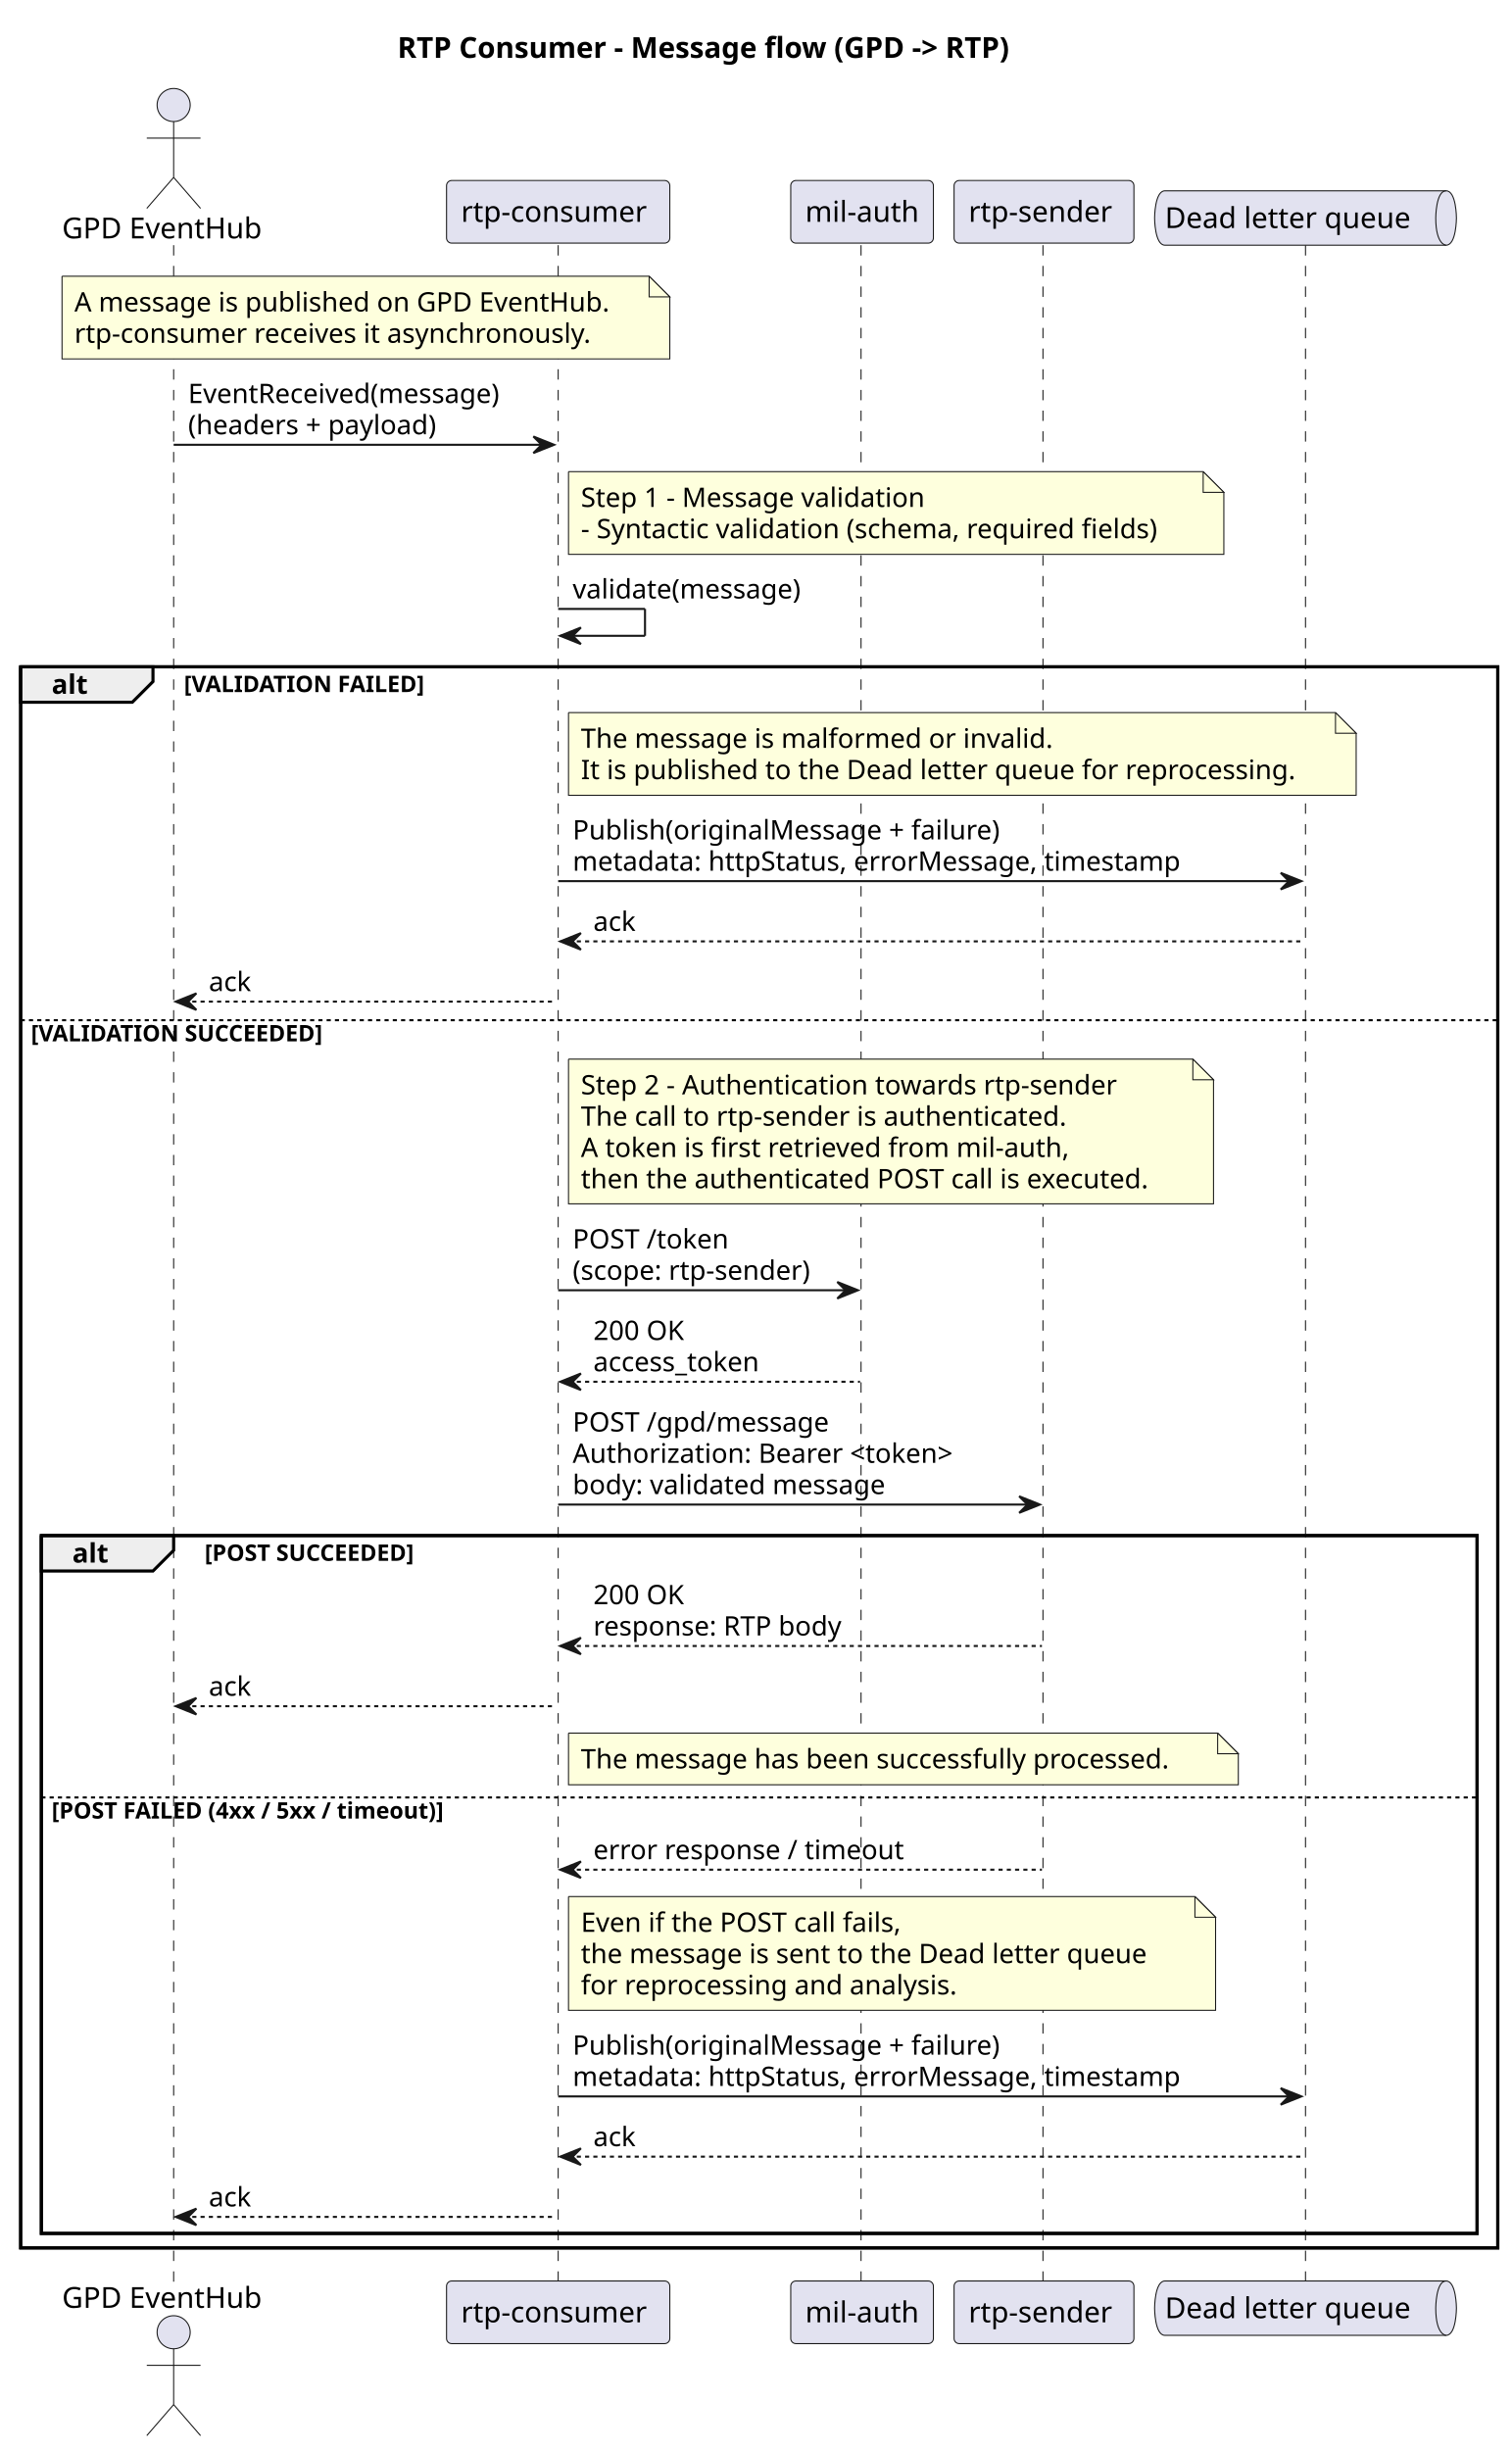
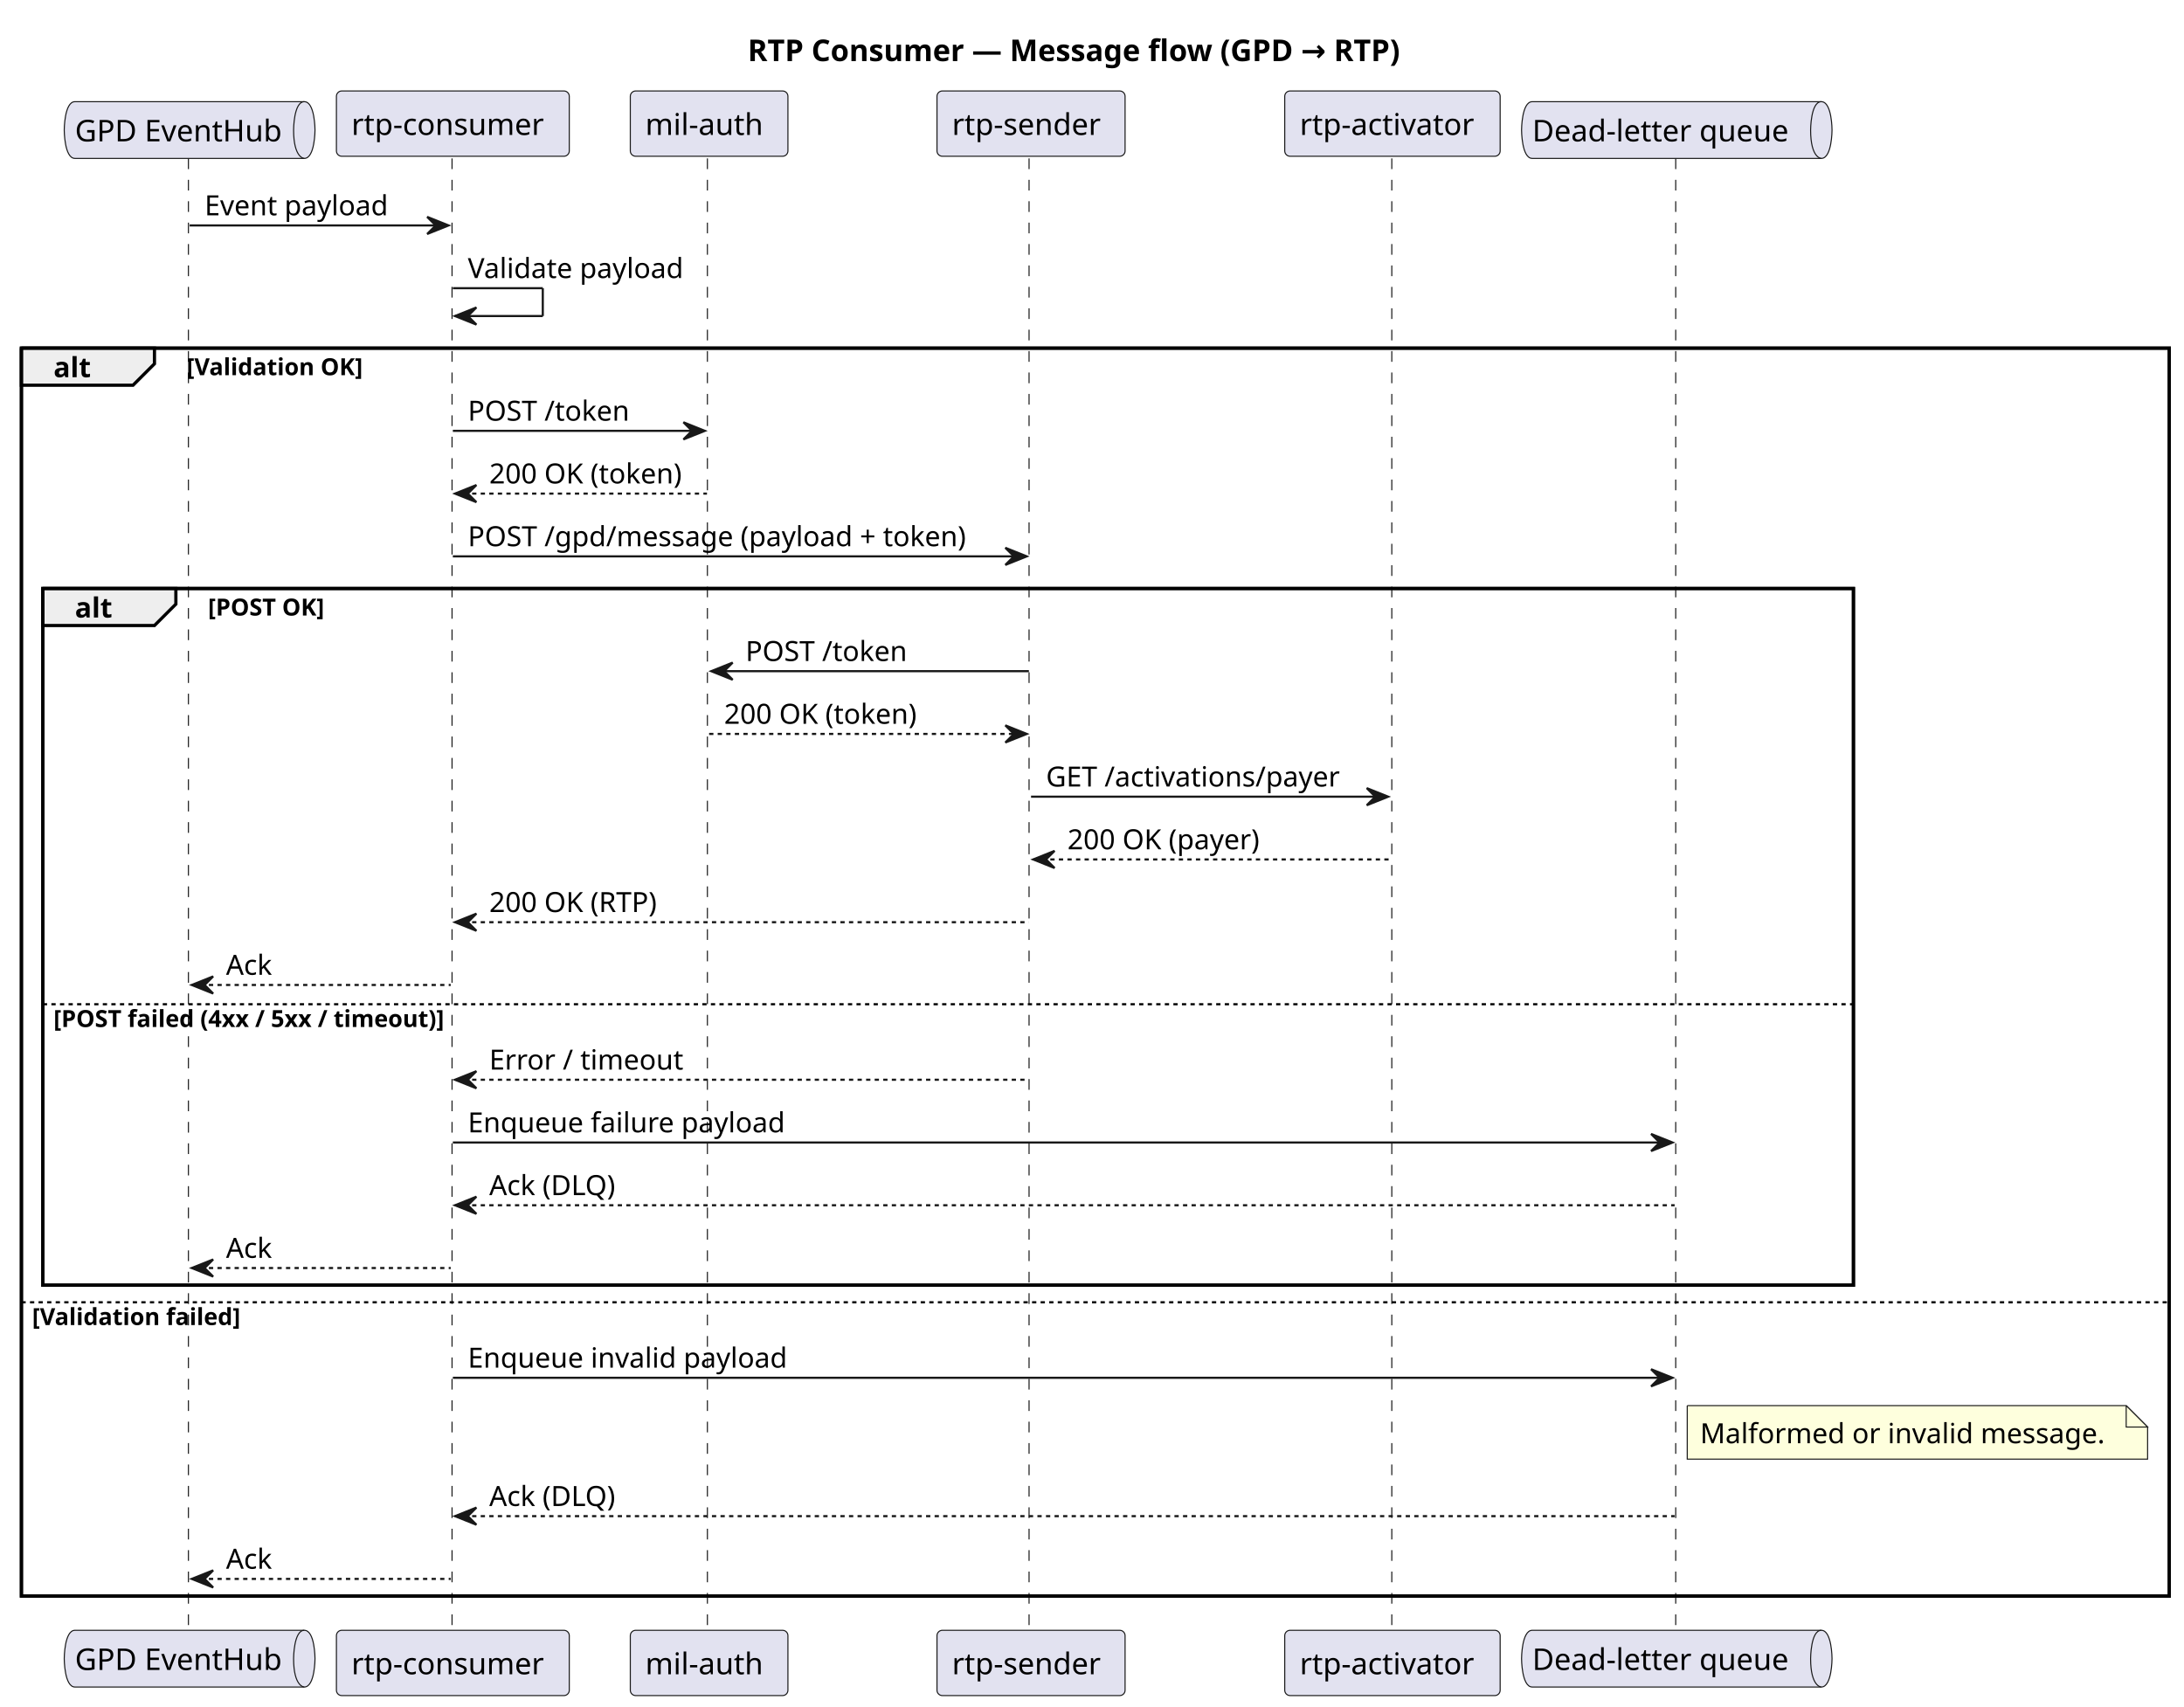
- <svg xmlns="http://www.w3.org/2000/svg" contentStyleType="text/css" height="1185px" preserveAspectRatio="none" style="width:731px;height:1185px;background:#FFFFFF;" version="1.1" viewBox="0 0 731 1185" width="731px" zoomAndPan="magnify">
+ <svg xmlns="http://www.w3.org/2000/svg" contentStyleType="text/css" data-diagram-type="SEQUENCE" height="797px" preserveAspectRatio="none" style="width:1020px;height:797px;background:#FFFFFF;" version="1.1" viewBox="0 0 1020 797" width="1020px" zoomAndPan="magnify">
  <defs />
  <g>
-     <text fill="#000000" font-family="sans-serif" font-size="14" font-weight="bold" lengthAdjust="spacing" textLength="349" x="192.25" y="27.995">RTP Consumer - Message flow (GPD -&gt; RTP)</text>
-     <rect fill="none" height="764.727" style="stroke:#000000;stroke-width:1.5;" width="714.5" x="10" y="322.523" />
-     <rect fill="none" height="337.531" style="stroke:#000000;stroke-width:1.5;" width="694.5" x="20" y="742.719" />
-     <line style="stroke:#181818;stroke-width:0.5;stroke-dasharray:5.0,5.0;" x1="84" x2="84" y1="118.594" y2="1104.25" />
-     <line style="stroke:#181818;stroke-width:0.5;stroke-dasharray:5.0,5.0;" x1="270" x2="270" y1="118.594" y2="1104.25" />
-     <line style="stroke:#181818;stroke-width:0.5;stroke-dasharray:5.0,5.0;" x1="416.5" x2="416.5" y1="118.594" y2="1104.25" />
-     <line style="stroke:#181818;stroke-width:0.5;stroke-dasharray:5.0,5.0;" x1="504.5" x2="504.5" y1="118.594" y2="1104.25" />
-     <line style="stroke:#181818;stroke-width:0.5;stroke-dasharray:5.0,5.0;" x1="631.5" x2="631.5" y1="118.594" y2="1104.25" />
-     <text fill="#000000" font-family="sans-serif" font-size="14" lengthAdjust="spacing" textLength="102" x="30" y="115.292">GPD EventHub</text>
-     <ellipse cx="84" cy="50.797" fill="#E2E2F0" rx="8" ry="8" style="stroke:#181818;stroke-width:0.5;" />
-     <path d="M84,58.797 L84,85.797 M71,66.797 L97,66.797 M84,85.797 L71,100.797 M84,85.797 L97,100.797 " fill="none" style="stroke:#181818;stroke-width:0.5;" />
-     <text fill="#000000" font-family="sans-serif" font-size="14" lengthAdjust="spacing" textLength="102" x="30" y="1116.245">GPD EventHub</text>
-     <ellipse cx="84" cy="1128.047" fill="#E2E2F0" rx="8" ry="8" style="stroke:#181818;stroke-width:0.5;" />
-     <path d="M84,1136.047 L84,1163.047 M71,1144.047 L97,1144.047 M84,1163.047 L71,1178.047 M84,1163.047 L97,1178.047 " fill="none" style="stroke:#181818;stroke-width:0.5;" />
-     <rect fill="#E2E2F0" height="30.297" rx="2.5" ry="2.5" style="stroke:#181818;stroke-width:0.5;" width="108" x="216" y="87.297" />
-     <text fill="#000000" font-family="sans-serif" font-size="14" lengthAdjust="spacing" textLength="94" x="223" y="107.292">rtp-consumer</text>
-     <rect fill="#E2E2F0" height="30.297" rx="2.5" ry="2.5" style="stroke:#181818;stroke-width:0.5;" width="108" x="216" y="1103.25" />
-     <text fill="#000000" font-family="sans-serif" font-size="14" lengthAdjust="spacing" textLength="94" x="223" y="1123.245">rtp-consumer</text>
-     <rect fill="#E2E2F0" height="30.297" rx="2.5" ry="2.5" style="stroke:#181818;stroke-width:0.5;" width="69" x="382.5" y="87.297" />
-     <text fill="#000000" font-family="sans-serif" font-size="14" lengthAdjust="spacing" textLength="55" x="389.5" y="107.292">mil-auth</text>
-     <rect fill="#E2E2F0" height="30.297" rx="2.5" ry="2.5" style="stroke:#181818;stroke-width:0.5;" width="69" x="382.5" y="1103.25" />
-     <text fill="#000000" font-family="sans-serif" font-size="14" lengthAdjust="spacing" textLength="55" x="389.5" y="1123.245">mil-auth</text>
-     <rect fill="#E2E2F0" height="30.297" rx="2.5" ry="2.5" style="stroke:#181818;stroke-width:0.5;" width="87" x="461.5" y="87.297" />
-     <text fill="#000000" font-family="sans-serif" font-size="14" lengthAdjust="spacing" textLength="73" x="468.5" y="107.292">rtp-sender</text>
-     <rect fill="#E2E2F0" height="30.297" rx="2.5" ry="2.5" style="stroke:#181818;stroke-width:0.5;" width="87" x="461.5" y="1103.25" />
-     <text fill="#000000" font-family="sans-serif" font-size="14" lengthAdjust="spacing" textLength="73" x="468.5" y="1123.245">rtp-sender</text>
-     <path d="M563.5,92.297 L699.5,92.297 C704.5,92.297 704.5,105.445 704.5,105.445 C704.5,105.445 704.5,118.594 699.5,118.594 L563.5,118.594 C558.5,118.594 558.5,105.445 558.5,105.445 C558.5,105.445 558.5,92.297 563.5,92.297 " fill="#E2E2F0" style="stroke:#181818;stroke-width:0.5;" />
-     <path d="M699.5,92.297 C694.5,92.297 694.5,105.445 694.5,105.445 C694.5,118.594 699.5,118.594 699.5,118.594 " fill="none" style="stroke:#181818;stroke-width:0.5;" />
-     <text fill="#000000" font-family="sans-serif" font-size="14" lengthAdjust="spacing" textLength="126" x="563.5" y="110.292">Dead letter queue</text>
-     <path d="M563.5,1103.25 L699.5,1103.25 C704.5,1103.25 704.5,1116.398 704.5,1116.398 C704.5,1116.398 704.5,1129.547 699.5,1129.547 L563.5,1129.547 C558.5,1129.547 558.5,1116.398 558.5,1116.398 C558.5,1116.398 558.5,1103.25 563.5,1103.25 " fill="#E2E2F0" style="stroke:#181818;stroke-width:0.5;" />
-     <path d="M699.5,1103.25 C694.5,1103.25 694.5,1116.398 694.5,1116.398 C694.5,1129.547 699.5,1129.547 699.5,1129.547 " fill="none" style="stroke:#181818;stroke-width:0.5;" />
-     <text fill="#000000" font-family="sans-serif" font-size="14" lengthAdjust="spacing" textLength="126" x="563.5" y="1121.245">Dead letter queue</text>
-     <path d="M30,133.594 L30,173.594 L324,173.594 L324,143.594 L314,133.594 L30,133.594 " fill="#FEFFDD" style="stroke:#181818;stroke-width:0.5;" />
-     <path d="M314,133.594 L314,143.594 L324,143.594 L314,133.594 " fill="#FEFFDD" style="stroke:#181818;stroke-width:0.5;" />
-     <text fill="#000000" font-family="sans-serif" font-size="13" lengthAdjust="spacing" textLength="273" x="36" y="150.661">A message is published on GPD EventHub.</text>
-     <text fill="#000000" font-family="sans-serif" font-size="13" lengthAdjust="spacing" textLength="263" x="36" y="165.793">rtp-consumer receives it asynchronously.</text>
-     <polygon fill="#181818" points="258,211.125,268,215.125,258,219.125,262,215.125" style="stroke:#181818;stroke-width:1.0;" />
-     <line style="stroke:#181818;stroke-width:1.0;" x1="84" x2="264" y1="215.125" y2="215.125" />
-     <text fill="#000000" font-family="sans-serif" font-size="13" lengthAdjust="spacing" textLength="162" x="91" y="194.926">EventReceived(message)</text>
-     <text fill="#000000" font-family="sans-serif" font-size="13" lengthAdjust="spacing" textLength="131" x="91" y="210.059">(headers + payload)</text>
-     <path d="M275,228.125 L275,268.125 L592,268.125 L592,238.125 L582,228.125 L275,228.125 " fill="#FEFFDD" style="stroke:#181818;stroke-width:0.5;" />
-     <path d="M582,228.125 L582,238.125 L592,238.125 L582,228.125 " fill="#FEFFDD" style="stroke:#181818;stroke-width:0.5;" />
-     <text fill="#000000" font-family="sans-serif" font-size="13" lengthAdjust="spacing" textLength="177" x="281" y="245.192">Step 1 - Message validation</text>
-     <text fill="#000000" font-family="sans-serif" font-size="13" lengthAdjust="spacing" textLength="296" x="281" y="260.325">- Syntactic validation (schema, required fields)</text>
-     <line style="stroke:#181818;stroke-width:1.0;" x1="270" x2="312" y1="294.523" y2="294.523" />
-     <line style="stroke:#181818;stroke-width:1.0;" x1="312" x2="312" y1="294.523" y2="307.523" />
-     <line style="stroke:#181818;stroke-width:1.0;" x1="271" x2="312" y1="307.523" y2="307.523" />
-     <polygon fill="#181818" points="281,303.523,271,307.523,281,311.523,277,307.523" style="stroke:#181818;stroke-width:1.0;" />
-     <text fill="#000000" font-family="sans-serif" font-size="13" lengthAdjust="spacing" textLength="119" x="277" y="289.457">validate(message)</text>
-     <path d="M10,322.523 L74,322.523 L74,329.656 L64,339.656 L10,339.656 L10,322.523 " fill="#EEEEEE" style="stroke:#000000;stroke-width:1.5;" />
-     <rect fill="none" height="764.727" style="stroke:#000000;stroke-width:1.5;" width="714.5" x="10" y="322.523" />
-     <text fill="#000000" font-family="sans-serif" font-size="13" font-weight="bold" lengthAdjust="spacing" textLength="19" x="25" y="335.59">alt</text>
-     <text fill="#000000" font-family="sans-serif" font-size="11" font-weight="bold" lengthAdjust="spacing" textLength="133" x="89" y="334.734">[VALIDATION FAILED]</text>
-     <path d="M275,344.656 L275,384.656 L656,384.656 L656,354.656 L646,344.656 L275,344.656 " fill="#FEFFDD" style="stroke:#181818;stroke-width:0.5;" />
-     <path d="M646,344.656 L646,354.656 L656,354.656 L646,344.656 " fill="#FEFFDD" style="stroke:#181818;stroke-width:0.5;" />
-     <text fill="#000000" font-family="sans-serif" font-size="13" lengthAdjust="spacing" textLength="239" x="281" y="361.723">The message is malformed or invalid.</text>
-     <text fill="#000000" font-family="sans-serif" font-size="13" lengthAdjust="spacing" textLength="360" x="281" y="376.856">It is published to the Dead letter queue for reprocessing.</text>
-     <polygon fill="#181818" points="619.5,422.188,629.5,426.188,619.5,430.188,623.5,426.188" style="stroke:#181818;stroke-width:1.0;" />
-     <line style="stroke:#181818;stroke-width:1.0;" x1="270" x2="625.5" y1="426.188" y2="426.188" />
-     <text fill="#000000" font-family="sans-serif" font-size="13" lengthAdjust="spacing" textLength="216" x="277" y="405.989">Publish(originalMessage + failure)</text>
-     <text fill="#000000" font-family="sans-serif" font-size="13" lengthAdjust="spacing" textLength="313" x="277" y="421.122">metadata: httpStatus, errorMessage, timestamp</text>
-     <polygon fill="#181818" points="281,451.32,271,455.32,281,459.32,277,455.32" style="stroke:#181818;stroke-width:1.0;" />
-     <line style="stroke:#181818;stroke-width:1.0;stroke-dasharray:2.0,2.0;" x1="275" x2="630.5" y1="455.32" y2="455.32" />
-     <text fill="#000000" font-family="sans-serif" font-size="13" lengthAdjust="spacing" textLength="22" x="287" y="450.254">ack</text>
-     <polygon fill="#181818" points="95,480.453,85,484.453,95,488.453,91,484.453" style="stroke:#181818;stroke-width:1.0;" />
-     <line style="stroke:#181818;stroke-width:1.0;stroke-dasharray:2.0,2.0;" x1="89" x2="269" y1="484.453" y2="484.453" />
-     <text fill="#000000" font-family="sans-serif" font-size="13" lengthAdjust="spacing" textLength="22" x="101" y="479.387">ack</text>
-     <line style="stroke:#000000;stroke-width:1.0;stroke-dasharray:2.0,2.0;" x1="10" x2="724.5" y1="493.453" y2="493.453" />
-     <text fill="#000000" font-family="sans-serif" font-size="11" font-weight="bold" lengthAdjust="spacing" textLength="166" x="15" y="503.664">[VALIDATION SUCCEEDED]</text>
-     <path d="M275,512.258 L275,582.258 L587,582.258 L587,522.258 L577,512.258 L275,512.258 " fill="#FEFFDD" style="stroke:#181818;stroke-width:0.5;" />
-     <path d="M577,512.258 L577,522.258 L587,522.258 L577,512.258 " fill="#FEFFDD" style="stroke:#181818;stroke-width:0.5;" />
-     <text fill="#000000" font-family="sans-serif" font-size="13" lengthAdjust="spacing" textLength="273" x="281" y="529.325">Step 2 - Authentication towards rtp-sender</text>
-     <text fill="#000000" font-family="sans-serif" font-size="13" lengthAdjust="spacing" textLength="247" x="281" y="544.457">The call to rtp-sender is authenticated.</text>
-     <text fill="#000000" font-family="sans-serif" font-size="13" lengthAdjust="spacing" textLength="247" x="281" y="559.59">A token is first retrieved from mil-auth,</text>
-     <text fill="#000000" font-family="sans-serif" font-size="13" lengthAdjust="spacing" textLength="291" x="281" y="574.723">then the authenticated POST call is executed.</text>
-     <polygon fill="#181818" points="405,620.055,415,624.055,405,628.055,409,624.055" style="stroke:#181818;stroke-width:1.0;" />
-     <line style="stroke:#181818;stroke-width:1.0;" x1="270" x2="411" y1="624.055" y2="624.055" />
-     <text fill="#000000" font-family="sans-serif" font-size="13" lengthAdjust="spacing" textLength="78" x="277" y="603.856">POST /token</text>
-     <text fill="#000000" font-family="sans-serif" font-size="13" lengthAdjust="spacing" textLength="123" x="277" y="618.989">(scope: rtp-sender)</text>
-     <polygon fill="#181818" points="281,664.32,271,668.32,281,672.32,277,668.32" style="stroke:#181818;stroke-width:1.0;" />
-     <line style="stroke:#181818;stroke-width:1.0;stroke-dasharray:2.0,2.0;" x1="275" x2="416" y1="668.32" y2="668.32" />
-     <text fill="#000000" font-family="sans-serif" font-size="13" lengthAdjust="spacing" textLength="46" x="287" y="648.122">200 OK</text>
-     <text fill="#000000" font-family="sans-serif" font-size="13" lengthAdjust="spacing" textLength="87" x="287" y="663.254">access_token</text>
-     <polygon fill="#181818" points="493,723.719,503,727.719,493,731.719,497,727.719" style="stroke:#181818;stroke-width:1.0;" />
-     <line style="stroke:#181818;stroke-width:1.0;" x1="270" x2="499" y1="727.719" y2="727.719" />
-     <text fill="#000000" font-family="sans-serif" font-size="13" lengthAdjust="spacing" textLength="129" x="277" y="692.387">POST /gpd/message</text>
-     <text fill="#000000" font-family="sans-serif" font-size="13" lengthAdjust="spacing" textLength="198" x="277" y="707.52">Authorization: Bearer &lt;token&gt;</text>
-     <text fill="#000000" font-family="sans-serif" font-size="13" lengthAdjust="spacing" textLength="160" x="277" y="722.653">body: validated message</text>
-     <path d="M20,742.719 L84,742.719 L84,749.852 L74,759.852 L20,759.852 L20,742.719 " fill="#EEEEEE" style="stroke:#000000;stroke-width:1.5;" />
-     <rect fill="none" height="337.531" style="stroke:#000000;stroke-width:1.5;" width="694.5" x="20" y="742.719" />
-     <text fill="#000000" font-family="sans-serif" font-size="13" font-weight="bold" lengthAdjust="spacing" textLength="19" x="35" y="755.786">alt</text>
-     <text fill="#000000" font-family="sans-serif" font-size="11" font-weight="bold" lengthAdjust="spacing" textLength="125" x="99" y="754.929">[POST SUCCEEDED]</text>
-     <polygon fill="#181818" points="281,792.117,271,796.117,281,800.117,277,796.117" style="stroke:#181818;stroke-width:1.0;" />
-     <line style="stroke:#181818;stroke-width:1.0;stroke-dasharray:2.0,2.0;" x1="275" x2="504" y1="796.117" y2="796.117" />
-     <text fill="#000000" font-family="sans-serif" font-size="13" lengthAdjust="spacing" textLength="46" x="287" y="775.918">200 OK</text>
-     <text fill="#000000" font-family="sans-serif" font-size="13" lengthAdjust="spacing" textLength="125" x="287" y="791.051">response: RTP body</text>
-     <polygon fill="#181818" points="95,821.25,85,825.25,95,829.25,91,825.25" style="stroke:#181818;stroke-width:1.0;" />
-     <line style="stroke:#181818;stroke-width:1.0;stroke-dasharray:2.0,2.0;" x1="89" x2="269" y1="825.25" y2="825.25" />
-     <text fill="#000000" font-family="sans-serif" font-size="13" lengthAdjust="spacing" textLength="22" x="101" y="820.184">ack</text>
-     <path d="M275,838.25 L275,863.25 L599,863.25 L599,848.25 L589,838.25 L275,838.25 " fill="#FEFFDD" style="stroke:#181818;stroke-width:0.5;" />
-     <path d="M589,838.25 L589,848.25 L599,848.25 L589,838.25 " fill="#FEFFDD" style="stroke:#181818;stroke-width:0.5;" />
-     <text fill="#000000" font-family="sans-serif" font-size="13" lengthAdjust="spacing" textLength="303" x="281" y="855.317">The message has been successfully processed.</text>
-     <line style="stroke:#000000;stroke-width:1.0;stroke-dasharray:2.0,2.0;" x1="20" x2="714.5" y1="869.383" y2="869.383" />
-     <text fill="#000000" font-family="sans-serif" font-size="11" font-weight="bold" lengthAdjust="spacing" textLength="223" x="25" y="879.593">[POST FAILED (4xx / 5xx / timeout)]</text>
-     <polygon fill="#181818" points="281,900.32,271,904.32,281,908.32,277,904.32" style="stroke:#181818;stroke-width:1.0;" />
-     <line style="stroke:#181818;stroke-width:1.0;stroke-dasharray:2.0,2.0;" x1="275" x2="504" y1="904.32" y2="904.32" />
-     <text fill="#000000" font-family="sans-serif" font-size="13" lengthAdjust="spacing" textLength="156" x="287" y="899.254">error response / timeout</text>
-     <path d="M275,917.32 L275,972.32 L588,972.32 L588,927.32 L578,917.32 L275,917.32 " fill="#FEFFDD" style="stroke:#181818;stroke-width:0.5;" />
-     <path d="M578,917.32 L578,927.32 L588,927.32 L578,917.32 " fill="#FEFFDD" style="stroke:#181818;stroke-width:0.5;" />
-     <text fill="#000000" font-family="sans-serif" font-size="13" lengthAdjust="spacing" textLength="163" x="281" y="934.387">Even if the POST call fails,</text>
-     <text fill="#000000" font-family="sans-serif" font-size="13" lengthAdjust="spacing" textLength="292" x="281" y="949.52">the message is sent to the Dead letter queue</text>
-     <text fill="#000000" font-family="sans-serif" font-size="13" lengthAdjust="spacing" textLength="190" x="281" y="964.653">for reprocessing and analysis.</text>
-     <polygon fill="#181818" points="619.5,1009.984,629.5,1013.984,619.5,1017.984,623.5,1013.984" style="stroke:#181818;stroke-width:1.0;" />
-     <line style="stroke:#181818;stroke-width:1.0;" x1="270" x2="625.5" y1="1013.984" y2="1013.984" />
-     <text fill="#000000" font-family="sans-serif" font-size="13" lengthAdjust="spacing" textLength="216" x="277" y="993.786">Publish(originalMessage + failure)</text>
-     <text fill="#000000" font-family="sans-serif" font-size="13" lengthAdjust="spacing" textLength="313" x="277" y="1008.918">metadata: httpStatus, errorMessage, timestamp</text>
-     <polygon fill="#181818" points="281,1039.117,271,1043.117,281,1047.117,277,1043.117" style="stroke:#181818;stroke-width:1.0;" />
-     <line style="stroke:#181818;stroke-width:1.0;stroke-dasharray:2.0,2.0;" x1="275" x2="630.5" y1="1043.117" y2="1043.117" />
-     <text fill="#000000" font-family="sans-serif" font-size="13" lengthAdjust="spacing" textLength="22" x="287" y="1038.051">ack</text>
-     <polygon fill="#181818" points="95,1068.25,85,1072.25,95,1076.25,91,1072.25" style="stroke:#181818;stroke-width:1.0;" />
-     <line style="stroke:#181818;stroke-width:1.0;stroke-dasharray:2.0,2.0;" x1="89" x2="269" y1="1072.25" y2="1072.25" />
-     <text fill="#000000" font-family="sans-serif" font-size="13" lengthAdjust="spacing" textLength="22" x="101" y="1067.184">ack</text>
+     <text fill="#000000" font-family="sans-serif" font-size="14" font-weight="bold" lengthAdjust="spacing" textLength="323.764" x="349.183" y="28.535">RTP Consumer — Message flow (GPD → RTP)</text>
+     <rect fill="none" height="582.811" style="stroke:#000000;stroke-width:1.5;" width="1003.13" x="10" y="162.598" />
+     <rect fill="none" height="325.371" style="stroke:#000000;stroke-width:1.5;" width="845.614" x="20" y="274.84" />
+     <g>
+       <rect fill="#000000" fill-opacity="0" height="688.432" width="8" x="84.559" y="73.977" />
+       <line style="stroke:#181818;stroke-width:0.5;stroke-dasharray:5,5;" x1="88" x2="88" y1="73.977" y2="762.408" />
+     </g>
+     <g>
+       <rect fill="#000000" fill-opacity="0" height="688.432" width="8" x="207.498" y="73.977" />
+       <line style="stroke:#181818;stroke-width:0.5;stroke-dasharray:5,5;" x1="211.118" x2="211.118" y1="73.977" y2="762.408" />
+     </g>
+     <g>
+       <rect fill="#000000" fill-opacity="0" height="688.432" width="8" x="327.183" y="73.977" />
+       <line style="stroke:#181818;stroke-width:0.5;stroke-dasharray:5,5;" x1="330.378" x2="330.378" y1="73.977" y2="762.408" />
+     </g>
+     <g>
+       <rect fill="#000000" fill-opacity="0" height="688.432" width="8" x="477.527" y="73.977" />
+       <line style="stroke:#181818;stroke-width:0.5;stroke-dasharray:5,5;" x1="480.606" x2="480.606" y1="73.977" y2="762.408" />
+     </g>
+     <g>
+       <rect fill="#000000" fill-opacity="0" height="688.432" width="8" x="646.317" y="73.977" />
+       <line style="stroke:#181818;stroke-width:0.5;stroke-dasharray:5,5;" x1="650.015" x2="650.015" y1="73.977" y2="762.408" />
+     </g>
+     <g>
+       <rect fill="#000000" fill-opacity="0" height="688.432" width="8" x="779.117" y="73.977" />
+       <line style="stroke:#181818;stroke-width:0.5;stroke-dasharray:5,5;" x1="782.619" x2="782.619" y1="73.977" y2="762.408" />
+     </g>
+     <g class="participant participant-head" data-participant="EH">
+       <path d="M35,47.488 L142.118,47.488 C147.118,47.488 147.118,60.732 147.118,60.732 C147.118,60.732 147.118,73.977 142.118,73.977 L35,73.977 C30,73.977 30,60.732 30,60.732 C30,60.732 30,47.488 35,47.488" fill="#E2E2F0" style="stroke:#181818;stroke-width:0.5;" />
+       <path d="M142.118,47.488 C137.118,47.488 137.118,60.732 137.118,60.732 C137.118,73.977 142.118,73.977 142.118,73.977" fill="none" style="stroke:#181818;stroke-width:0.5;" />
+       <text fill="#000000" font-family="sans-serif" font-size="14" lengthAdjust="spacing" textLength="97.118" x="35" y="66.023">GPD EventHub</text>
+     </g>
+     <g class="participant participant-tail" data-participant="EH">
+       <path d="M35,761.408 L142.118,761.408 C147.118,761.408 147.118,774.652 147.118,774.652 C147.118,774.652 147.118,787.896 142.118,787.896 L35,787.896 C30,787.896 30,774.652 30,774.652 C30,774.652 30,761.408 35,761.408" fill="#E2E2F0" style="stroke:#181818;stroke-width:0.5;" />
+       <path d="M142.118,761.408 C137.118,761.408 137.118,774.652 137.118,774.652 C137.118,787.896 142.118,787.896 142.118,787.896" fill="none" style="stroke:#181818;stroke-width:0.5;" />
+       <text fill="#000000" font-family="sans-serif" font-size="14" lengthAdjust="spacing" textLength="97.118" x="35" y="779.943">GPD EventHub</text>
+     </g>
+     <g class="participant participant-head" data-participant="C">
+       <rect fill="#E2E2F0" height="30.488" rx="2.5" ry="2.5" style="stroke:#181818;stroke-width:0.5;" width="108.76" x="157.118" y="42.488" />
+       <text fill="#000000" font-family="sans-serif" font-size="14" lengthAdjust="spacing" textLength="94.76" x="164.118" y="63.023">rtp-consumer</text>
+     </g>
+     <g class="participant participant-tail" data-participant="C">
+       <rect fill="#E2E2F0" height="30.488" rx="2.5" ry="2.5" style="stroke:#181818;stroke-width:0.5;" width="108.76" x="157.118" y="761.408" />
+       <text fill="#000000" font-family="sans-serif" font-size="14" lengthAdjust="spacing" textLength="94.76" x="164.118" y="781.943">rtp-consumer</text>
+     </g>
+     <g class="participant participant-head" data-participant="MA">
+       <rect fill="#E2E2F0" height="30.488" rx="2.5" ry="2.5" style="stroke:#181818;stroke-width:0.5;" width="73.609" x="294.378" y="42.488" />
+       <text fill="#000000" font-family="sans-serif" font-size="14" lengthAdjust="spacing" textLength="59.609" x="301.378" y="63.023">mil-auth</text>
+     </g>
+     <g class="participant participant-tail" data-participant="MA">
+       <rect fill="#E2E2F0" height="30.488" rx="2.5" ry="2.5" style="stroke:#181818;stroke-width:0.5;" width="73.609" x="294.378" y="761.408" />
+       <text fill="#000000" font-family="sans-serif" font-size="14" lengthAdjust="spacing" textLength="59.609" x="301.378" y="781.943">mil-auth</text>
+     </g>
+     <g class="participant participant-head" data-participant="S">
+       <rect fill="#E2E2F0" height="30.488" rx="2.5" ry="2.5" style="stroke:#181818;stroke-width:0.5;" width="87.842" x="437.606" y="42.488" />
+       <text fill="#000000" font-family="sans-serif" font-size="14" lengthAdjust="spacing" textLength="73.842" x="444.606" y="63.023">rtp-sender</text>
+     </g>
+     <g class="participant participant-tail" data-participant="S">
+       <rect fill="#E2E2F0" height="30.488" rx="2.5" ry="2.5" style="stroke:#181818;stroke-width:0.5;" width="87.842" x="437.606" y="761.408" />
+       <text fill="#000000" font-family="sans-serif" font-size="14" lengthAdjust="spacing" textLength="73.842" x="444.606" y="781.943">rtp-sender</text>
+     </g>
+     <g class="participant participant-head" data-participant="A">
+       <rect fill="#E2E2F0" height="30.488" rx="2.5" ry="2.5" style="stroke:#181818;stroke-width:0.5;" width="100.605" x="600.015" y="42.488" />
+       <text fill="#000000" font-family="sans-serif" font-size="14" lengthAdjust="spacing" textLength="86.605" x="607.015" y="63.023">rtp-activator</text>
+     </g>
+     <g class="participant participant-tail" data-participant="A">
+       <rect fill="#E2E2F0" height="30.488" rx="2.5" ry="2.5" style="stroke:#181818;stroke-width:0.5;" width="100.605" x="600.015" y="761.408" />
+       <text fill="#000000" font-family="sans-serif" font-size="14" lengthAdjust="spacing" textLength="86.605" x="607.015" y="781.943">rtp-activator</text>
+     </g>
+     <g class="participant participant-head" data-participant="DLQ">
+       <path d="M715.619,47.488 L850.614,47.488 C855.614,47.488 855.614,60.732 855.614,60.732 C855.614,60.732 855.614,73.977 850.614,73.977 L715.619,73.977 C710.619,73.977 710.619,60.732 710.619,60.732 C710.619,60.732 710.619,47.488 715.619,47.488" fill="#E2E2F0" style="stroke:#181818;stroke-width:0.5;" />
+       <path d="M850.614,47.488 C845.614,47.488 845.614,60.732 845.614,60.732 C845.614,73.977 850.614,73.977 850.614,73.977" fill="none" style="stroke:#181818;stroke-width:0.5;" />
+       <text fill="#000000" font-family="sans-serif" font-size="14" lengthAdjust="spacing" textLength="124.995" x="715.619" y="66.023">Dead-letter queue</text>
+     </g>
+     <g class="participant participant-tail" data-participant="DLQ">
+       <path d="M715.619,761.408 L850.614,761.408 C855.614,761.408 855.614,774.652 855.614,774.652 C855.614,774.652 855.614,787.896 850.614,787.896 L715.619,787.896 C710.619,787.896 710.619,774.652 710.619,774.652 C710.619,774.652 710.619,761.408 715.619,761.408" fill="#E2E2F0" style="stroke:#181818;stroke-width:0.5;" />
+       <path d="M850.614,761.408 C845.614,761.408 845.614,774.652 845.614,774.652 C845.614,787.896 850.614,787.896 850.614,787.896" fill="none" style="stroke:#181818;stroke-width:0.5;" />
+       <text fill="#000000" font-family="sans-serif" font-size="14" lengthAdjust="spacing" textLength="124.995" x="715.619" y="779.943">Dead-letter queue</text>
+     </g>
+     <g class="message" data-participant-1="EH" data-participant-2="C">
+       <polygon fill="#181818" points="199.498,101.287,209.498,105.287,199.498,109.287,203.498,105.287" style="stroke:#181818;stroke-width:1;" />
+       <line style="stroke:#181818;stroke-width:1;" x1="88.559" x2="205.498" y1="105.287" y2="105.287" />
+       <text fill="#000000" font-family="sans-serif" font-size="13" lengthAdjust="spacing" textLength="87.318" x="95.559" y="100.545">Event payload</text>
+     </g>
+     <g class="message" data-participant-1="C" data-participant-2="C">
+       <line style="stroke:#181818;stroke-width:1;" x1="211.498" x2="253.498" y1="134.598" y2="134.598" />
+       <line style="stroke:#181818;stroke-width:1;" x1="253.498" x2="253.498" y1="134.598" y2="147.598" />
+       <line style="stroke:#181818;stroke-width:1;" x1="212.498" x2="253.498" y1="147.598" y2="147.598" />
+       <polygon fill="#181818" points="222.498,143.598,212.498,147.598,222.498,151.598,218.498,147.598" style="stroke:#181818;stroke-width:1;" />
+       <text fill="#000000" font-family="sans-serif" font-size="13" lengthAdjust="spacing" textLength="104.032" x="218.498" y="129.856">Validate payload</text>
+     </g>
+     <path d="M10,162.598 L72.139,162.598 L72.139,169.908 L62.139,179.908 L10,179.908 L10,162.598" fill="#EEEEEE" style="stroke:#000000;stroke-width:1.5;" />
+     <rect fill="none" height="582.811" style="stroke:#000000;stroke-width:1.5;" width="1003.13" x="10" y="162.598" />
+     <text fill="#000000" font-family="sans-serif" font-size="13" font-weight="bold" lengthAdjust="spacing" textLength="17.139" x="25" y="176.166">alt</text>
+     <text fill="#000000" font-family="sans-serif" font-size="11" font-weight="bold" lengthAdjust="spacing" textLength="85.991" x="87.139" y="175.232">[Validation OK]</text>
+     <g class="message" data-participant-1="C" data-participant-2="MA">
+       <polygon fill="#181818" points="319.183,197.219,329.183,201.219,319.183,205.219,323.183,201.219" style="stroke:#181818;stroke-width:1;" />
+       <line style="stroke:#181818;stroke-width:1;" x1="211.498" x2="325.183" y1="201.219" y2="201.219" />
+       <text fill="#000000" font-family="sans-serif" font-size="13" lengthAdjust="spacing" textLength="79.193" x="218.498" y="196.477">POST /token</text>
+     </g>
+     <g class="message" data-participant-1="MA" data-participant-2="C">
+       <polygon fill="#181818" points="222.498,226.529,212.498,230.529,222.498,234.529,218.498,230.529" style="stroke:#181818;stroke-width:1;" />
+       <line style="stroke:#181818;stroke-width:1;stroke-dasharray:2,2;" x1="216.498" x2="330.183" y1="230.529" y2="230.529" />
+       <text fill="#000000" font-family="sans-serif" font-size="13" lengthAdjust="spacing" textLength="95.685" x="228.498" y="225.787">200 OK (token)</text>
+     </g>
+     <g class="message" data-participant-1="C" data-participant-2="S">
+       <polygon fill="#181818" points="469.527,255.84,479.527,259.84,469.527,263.84,473.527,259.84" style="stroke:#181818;stroke-width:1;" />
+       <line style="stroke:#181818;stroke-width:1;" x1="211.498" x2="475.527" y1="259.84" y2="259.84" />
+       <text fill="#000000" font-family="sans-serif" font-size="13" lengthAdjust="spacing" textLength="246.029" x="218.498" y="255.098">POST /gpd/message (payload + token)</text>
+     </g>
+     <path d="M20,274.84 L82.139,274.84 L82.139,282.15 L72.139,292.15 L20,292.15 L20,274.84" fill="#EEEEEE" style="stroke:#000000;stroke-width:1.5;" />
+     <rect fill="none" height="325.371" style="stroke:#000000;stroke-width:1.5;" width="845.614" x="20" y="274.84" />
+     <text fill="#000000" font-family="sans-serif" font-size="13" font-weight="bold" lengthAdjust="spacing" textLength="17.139" x="35" y="288.408">alt</text>
+     <text fill="#000000" font-family="sans-serif" font-size="11" font-weight="bold" lengthAdjust="spacing" textLength="58.319" x="97.139" y="287.475">[POST OK]</text>
+     <g class="message" data-participant-1="S" data-participant-2="MA">
+       <polygon fill="#181818" points="342.183,309.461,332.183,313.461,342.183,317.461,338.183,313.461" style="stroke:#181818;stroke-width:1;" />
+       <line style="stroke:#181818;stroke-width:1;" x1="336.183" x2="480.527" y1="313.461" y2="313.461" />
+       <text fill="#000000" font-family="sans-serif" font-size="13" lengthAdjust="spacing" textLength="79.193" x="348.183" y="308.719">POST /token</text>
+     </g>
+     <g class="message" data-participant-1="MA" data-participant-2="S">
+       <polygon fill="#181818" points="469.527,338.772,479.527,342.772,469.527,346.772,473.527,342.772" style="stroke:#181818;stroke-width:1;" />
+       <line style="stroke:#181818;stroke-width:1;stroke-dasharray:2,2;" x1="331.183" x2="475.527" y1="342.772" y2="342.772" />
+       <text fill="#000000" font-family="sans-serif" font-size="13" lengthAdjust="spacing" textLength="95.685" x="338.183" y="338.029">200 OK (token)</text>
+     </g>
+     <g class="message" data-participant-1="S" data-participant-2="A">
+       <polygon fill="#181818" points="638.317,368.082,648.317,372.082,638.317,376.082,642.317,372.082" style="stroke:#181818;stroke-width:1;" />
+       <line style="stroke:#181818;stroke-width:1;" x1="481.527" x2="644.317" y1="372.082" y2="372.082" />
+       <text fill="#000000" font-family="sans-serif" font-size="13" lengthAdjust="spacing" textLength="144.79" x="488.527" y="367.34">GET /activations/payer</text>
+     </g>
+     <g class="message" data-participant-1="A" data-participant-2="S">
+       <polygon fill="#181818" points="492.527,397.393,482.527,401.393,492.527,405.393,488.527,401.393" style="stroke:#181818;stroke-width:1;" />
+       <line style="stroke:#181818;stroke-width:1;stroke-dasharray:2,2;" x1="486.527" x2="649.317" y1="401.393" y2="401.393" />
+       <text fill="#000000" font-family="sans-serif" font-size="13" lengthAdjust="spacing" textLength="94.644" x="498.527" y="396.65">200 OK (payer)</text>
+     </g>
+     <g class="message" data-participant-1="S" data-participant-2="C">
+       <polygon fill="#181818" points="222.498,426.703,212.498,430.703,222.498,434.703,218.498,430.703" style="stroke:#181818;stroke-width:1;" />
+       <line style="stroke:#181818;stroke-width:1;stroke-dasharray:2,2;" x1="216.498" x2="480.527" y1="430.703" y2="430.703" />
+       <text fill="#000000" font-family="sans-serif" font-size="13" lengthAdjust="spacing" textLength="83.554" x="228.498" y="425.961">200 OK (RTP)</text>
+     </g>
+     <g class="message" data-participant-1="C" data-participant-2="EH">
+       <polygon fill="#181818" points="99.559,456.014,89.559,460.014,99.559,464.014,95.559,460.014" style="stroke:#181818;stroke-width:1;" />
+       <line style="stroke:#181818;stroke-width:1;stroke-dasharray:2,2;" x1="93.559" x2="210.498" y1="460.014" y2="460.014" />
+       <text fill="#000000" font-family="sans-serif" font-size="13" lengthAdjust="spacing" textLength="23.226" x="105.559" y="455.272">Ack</text>
+     </g>
+     <line style="stroke:#000000;stroke-width:1;stroke-dasharray:2,2;" x1="20" x2="865.614" y1="469.014" y2="469.014" />
+     <text fill="#000000" font-family="sans-serif" font-size="11" font-weight="bold" lengthAdjust="spacing" textLength="196.453" x="25" y="479.648">[POST failed (4xx / 5xx / timeout)]</text>
+     <g class="message" data-participant-1="S" data-participant-2="C">
+       <polygon fill="#181818" points="222.498,500.279,212.498,504.279,222.498,508.279,218.498,504.279" style="stroke:#181818;stroke-width:1;" />
+       <line style="stroke:#181818;stroke-width:1;stroke-dasharray:2,2;" x1="216.498" x2="480.527" y1="504.279" y2="504.279" />
+       <text fill="#000000" font-family="sans-serif" font-size="13" lengthAdjust="spacing" textLength="94.948" x="228.498" y="499.537">Error / timeout</text>
+     </g>
+     <g class="message" data-participant-1="C" data-participant-2="DLQ">
+       <polygon fill="#181818" points="771.117,529.59,781.117,533.59,771.117,537.59,775.117,533.59" style="stroke:#181818;stroke-width:1;" />
+       <line style="stroke:#181818;stroke-width:1;" x1="211.498" x2="777.117" y1="533.59" y2="533.59" />
+       <text fill="#000000" font-family="sans-serif" font-size="13" lengthAdjust="spacing" textLength="151.506" x="218.498" y="528.848">Enqueue failure payload</text>
+     </g>
+     <g class="message" data-participant-1="DLQ" data-participant-2="C">
+       <polygon fill="#181818" points="222.498,558.9,212.498,562.9,222.498,566.9,218.498,562.9" style="stroke:#181818;stroke-width:1;" />
+       <line style="stroke:#181818;stroke-width:1;stroke-dasharray:2,2;" x1="216.498" x2="782.117" y1="562.9" y2="562.9" />
+       <text fill="#000000" font-family="sans-serif" font-size="13" lengthAdjust="spacing" textLength="62.562" x="228.498" y="558.158">Ack (DLQ)</text>
+     </g>
+     <g class="message" data-participant-1="C" data-participant-2="EH">
+       <polygon fill="#181818" points="99.559,588.211,89.559,592.211,99.559,596.211,95.559,592.211" style="stroke:#181818;stroke-width:1;" />
+       <line style="stroke:#181818;stroke-width:1;stroke-dasharray:2,2;" x1="93.559" x2="210.498" y1="592.211" y2="592.211" />
+       <text fill="#000000" font-family="sans-serif" font-size="13" lengthAdjust="spacing" textLength="23.226" x="105.559" y="587.469">Ack</text>
+     </g>
+     <line style="stroke:#000000;stroke-width:1;stroke-dasharray:2,2;" x1="10" x2="1013.13" y1="608.211" y2="608.211" />
+     <text fill="#000000" font-family="sans-serif" font-size="11" font-weight="bold" lengthAdjust="spacing" textLength="101.041" x="15" y="618.846">[Validation failed]</text>
+     <g class="message" data-participant-1="C" data-participant-2="DLQ">
+       <polygon fill="#181818" points="771.117,639.477,781.117,643.477,771.117,647.477,775.117,643.477" style="stroke:#181818;stroke-width:1;" />
+       <line style="stroke:#181818;stroke-width:1;" x1="211.498" x2="777.117" y1="643.477" y2="643.477" />
+       <text fill="#000000" font-family="sans-serif" font-size="13" lengthAdjust="spacing" textLength="152.833" x="218.498" y="638.734">Enqueue invalid payload</text>
+     </g>
+     <path d="M788,656.477 L788,681.477 L1003,681.477 L1003,666.477 L993,656.477 L788,656.477" fill="#FEFFDD" style="stroke:#181818;stroke-width:0.5;" />
+     <path d="M993,656.477 L993,666.477 L1003,666.477 L993,656.477" fill="#FEFFDD" style="stroke:#181818;stroke-width:0.5;" />
+     <text fill="#000000" font-family="sans-serif" font-size="13" lengthAdjust="spacing" textLength="194.13" x="794" y="674.045">Malformed or invalid message.</text>
+     <g class="message" data-participant-1="DLQ" data-participant-2="C">
+       <polygon fill="#181818" points="222.498,704.098,212.498,708.098,222.498,712.098,218.498,708.098" style="stroke:#181818;stroke-width:1;" />
+       <line style="stroke:#181818;stroke-width:1;stroke-dasharray:2,2;" x1="216.498" x2="782.117" y1="708.098" y2="708.098" />
+       <text fill="#000000" font-family="sans-serif" font-size="13" lengthAdjust="spacing" textLength="62.562" x="228.498" y="703.356">Ack (DLQ)</text>
+     </g>
+     <g class="message" data-participant-1="C" data-participant-2="EH">
+       <polygon fill="#181818" points="99.559,733.408,89.559,737.408,99.559,741.408,95.559,737.408" style="stroke:#181818;stroke-width:1;" />
+       <line style="stroke:#181818;stroke-width:1;stroke-dasharray:2,2;" x1="93.559" x2="210.498" y1="737.408" y2="737.408" />
+       <text fill="#000000" font-family="sans-serif" font-size="13" lengthAdjust="spacing" textLength="23.226" x="105.559" y="732.666">Ack</text>
+     </g>
  </g>
</svg>
